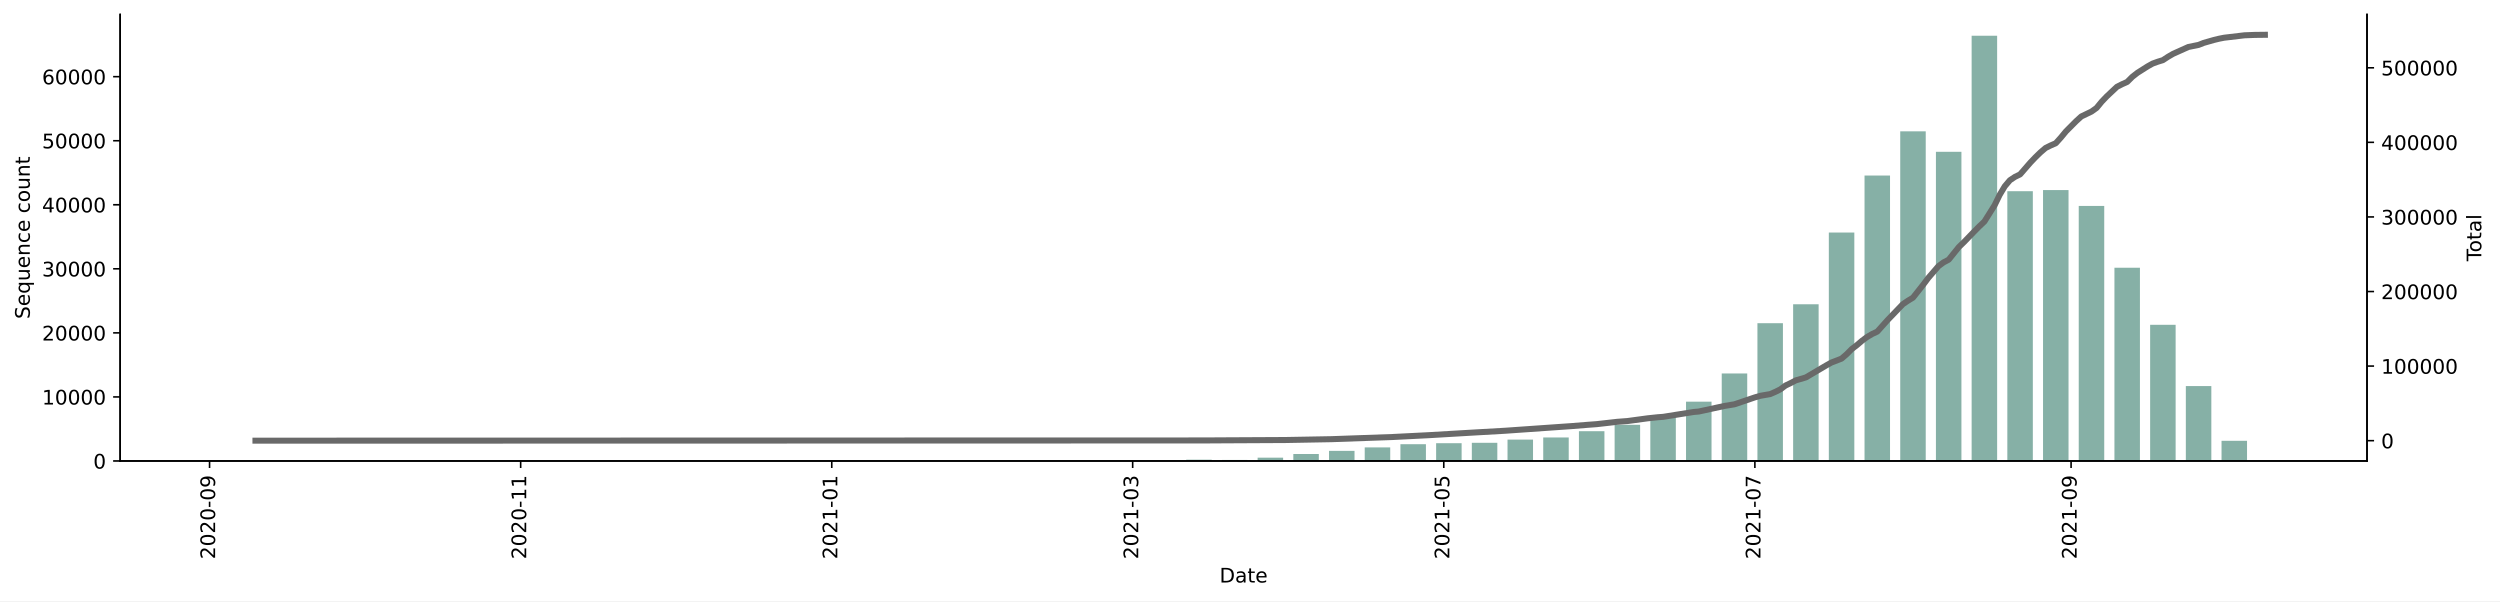
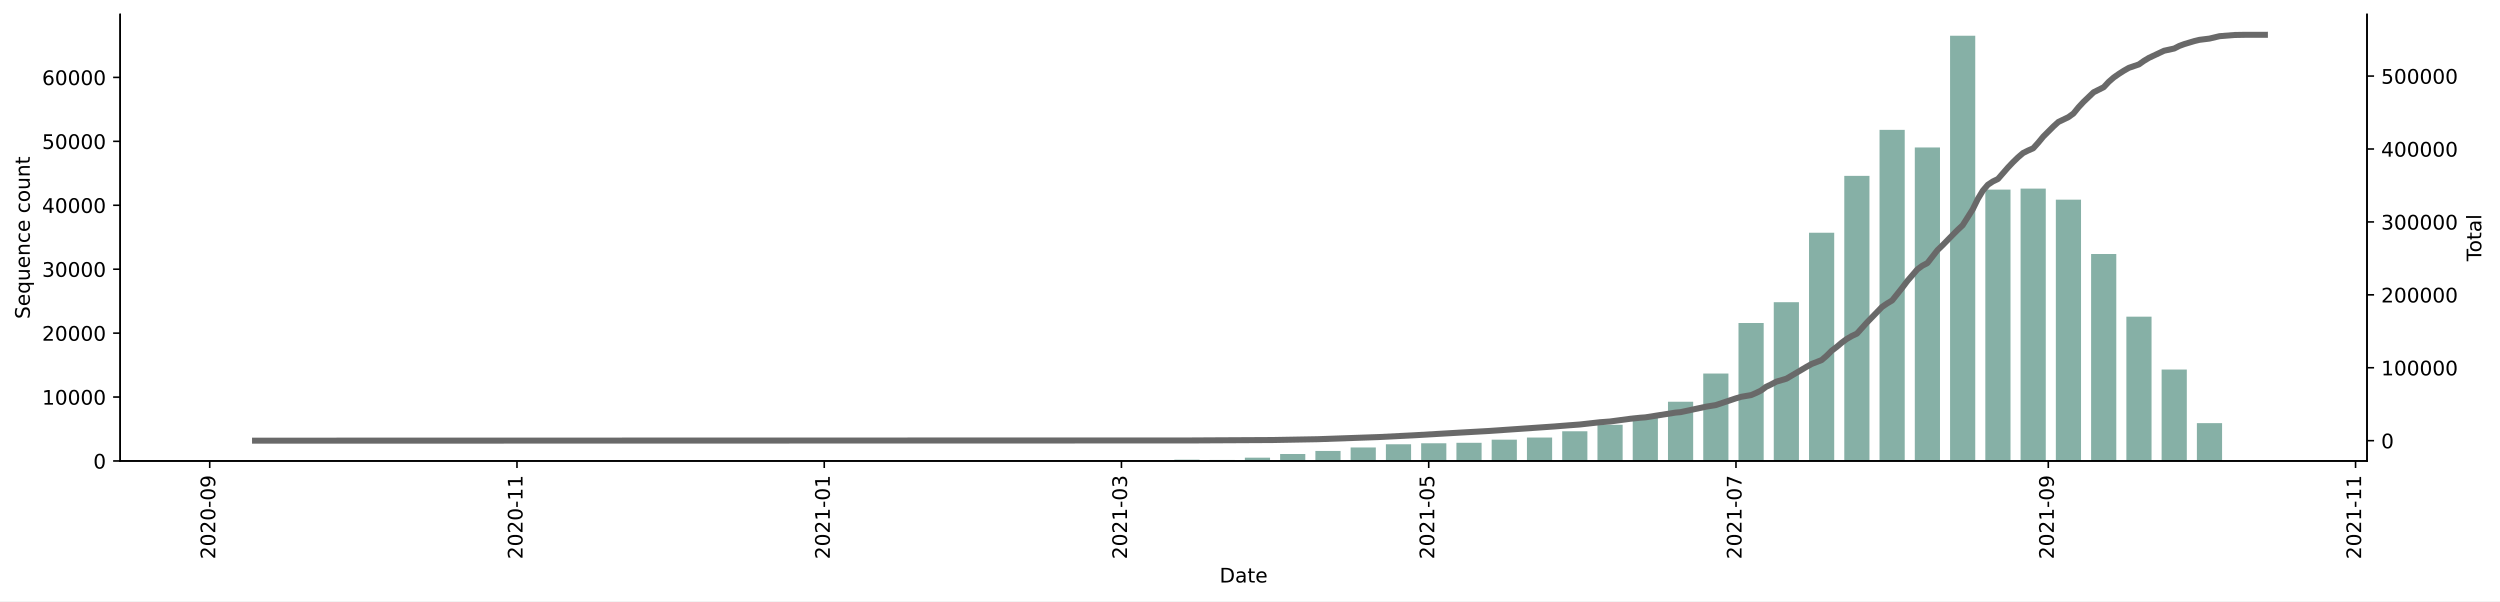
<svg xmlns="http://www.w3.org/2000/svg" xmlns:xlink="http://www.w3.org/1999/xlink" height="298.621pt" version="1.1" viewBox="0 0 1241.744 298.621" width="1241.744pt">
  <defs>
    <style type="text/css">*{stroke-linecap:butt;stroke-linejoin:round;}</style>
  </defs>
  <g id="figure_1">
    <g id="patch_1">
      <path d="M 0 298.621  L 1241.744 298.621  L 1241.744 0  L 0 0  z " style="fill:#ffffff;" />
    </g>
    <g id="axes_1">
      <g id="patch_2">
        <path d="M 59.691 228.96  L 1175.691 228.96  L 1175.691 7.2  L 59.691 7.2  z " style="fill:#ffffff;" />
      </g>
      <g id="patch_3">
-         <path clip-path="url(#pb9a6dfce8f)" d="M 110.418 228.96  L 123.084 228.96  L 123.084 228.957  L 110.418 228.957  z " style="fill:#86b0a6;" />
+         <path clip-path="url(#p6a57db22a8)" d="M 110.418 228.96  L 122.928 228.96  L 122.928 228.957  L 110.418 228.957  z " style="fill:#86b0a6;" />
      </g>
      <g id="patch_4">
-         <path clip-path="url(#pb9a6dfce8f)" d="M 145.883 228.96  L 158.549 228.96  L 158.549 228.957  L 145.883 228.957  z " style="fill:#86b0a6;" />
+         <path clip-path="url(#p6a57db22a8)" d="M 145.445 228.96  L 157.955 228.96  L 157.955 228.957  L 145.445 228.957  z " style="fill:#86b0a6;" />
      </g>
      <g id="patch_5">
-         <path clip-path="url(#pb9a6dfce8f)" d="M 234.545 228.96  L 247.211 228.96  L 247.211 228.957  L 234.545 228.957  z " style="fill:#86b0a6;" />
+         <path clip-path="url(#p6a57db22a8)" d="M 233.014 228.96  L 245.524 228.96  L 245.524 228.957  L 233.014 228.957  z " style="fill:#86b0a6;" />
      </g>
      <g id="patch_6">
-         <path clip-path="url(#pb9a6dfce8f)" d="M 252.277 228.96  L 264.943 228.96  L 264.943 228.957  L 252.277 228.957  z " style="fill:#86b0a6;" />
+         <path clip-path="url(#p6a57db22a8)" d="M 250.528 228.96  L 263.038 228.96  L 263.038 228.957  L 250.528 228.957  z " style="fill:#86b0a6;" />
      </g>
      <g id="patch_7">
-         <path clip-path="url(#pb9a6dfce8f)" d="M 287.742 228.96  L 300.408 228.96  L 300.408 228.957  L 287.742 228.957  z " style="fill:#86b0a6;" />
+         <path clip-path="url(#p6a57db22a8)" d="M 268.041 228.96  L 280.551 228.96  L 280.551 228.957  L 268.041 228.957  z " style="fill:#86b0a6;" />
      </g>
      <g id="patch_8">
-         <path clip-path="url(#pb9a6dfce8f)" d="M 323.206 228.96  L 335.872 228.96  L 335.872 228.957  L 323.206 228.957  z " style="fill:#86b0a6;" />
+         <path clip-path="url(#p6a57db22a8)" d="M 285.555 228.96  L 298.065 228.96  L 298.065 228.957  L 285.555 228.957  z " style="fill:#86b0a6;" />
      </g>
      <g id="patch_9">
-         <path clip-path="url(#pb9a6dfce8f)" d="M 340.939 228.96  L 353.605 228.96  L 353.605 228.954  L 340.939 228.954  z " style="fill:#86b0a6;" />
+         <path clip-path="url(#p6a57db22a8)" d="M 320.583 228.96  L 333.092 228.96  L 333.092 228.957  L 320.583 228.957  z " style="fill:#86b0a6;" />
      </g>
      <g id="patch_10">
-         <path clip-path="url(#pb9a6dfce8f)" d="M 358.671 228.96  L 371.337 228.96  L 371.337 228.957  L 358.671 228.957  z " style="fill:#86b0a6;" />
+         <path clip-path="url(#p6a57db22a8)" d="M 338.096 228.96  L 350.606 228.96  L 350.606 228.954  L 338.096 228.954  z " style="fill:#86b0a6;" />
      </g>
      <g id="patch_11">
-         <path clip-path="url(#pb9a6dfce8f)" d="M 376.404 228.96  L 389.07 228.96  L 389.07 228.957  L 376.404 228.957  z " style="fill:#86b0a6;" />
+         <path clip-path="url(#p6a57db22a8)" d="M 355.61 228.96  L 368.12 228.96  L 368.12 228.957  L 355.61 228.957  z " style="fill:#86b0a6;" />
      </g>
      <g id="patch_12">
-         <path clip-path="url(#pb9a6dfce8f)" d="M 411.868 228.96  L 424.534 228.96  L 424.534 228.852  L 411.868 228.852  z " style="fill:#86b0a6;" />
+         <path clip-path="url(#p6a57db22a8)" d="M 373.124 228.96  L 385.634 228.96  L 385.634 228.957  L 373.124 228.957  z " style="fill:#86b0a6;" />
      </g>
      <g id="patch_13">
-         <path clip-path="url(#pb9a6dfce8f)" d="M 429.601 228.96  L 442.267 228.96  L 442.267 228.957  L 429.601 228.957  z " style="fill:#86b0a6;" />
+         <path clip-path="url(#p6a57db22a8)" d="M 408.151 228.96  L 420.661 228.96  L 420.661 228.852  L 408.151 228.852  z " style="fill:#86b0a6;" />
      </g>
      <g id="patch_14">
-         <path clip-path="url(#pb9a6dfce8f)" d="M 447.333 228.96  L 459.999 228.96  L 459.999 228.957  L 447.333 228.957  z " style="fill:#86b0a6;" />
+         <path clip-path="url(#p6a57db22a8)" d="M 425.665 228.96  L 438.175 228.96  L 438.175 228.957  L 425.665 228.957  z " style="fill:#86b0a6;" />
      </g>
      <g id="patch_15">
-         <path clip-path="url(#pb9a6dfce8f)" d="M 465.065 228.96  L 477.731 228.96  L 477.731 228.938  L 465.065 228.938  z " style="fill:#86b0a6;" />
+         <path clip-path="url(#p6a57db22a8)" d="M 443.179 228.96  L 455.689 228.96  L 455.689 228.954  L 443.179 228.954  z " style="fill:#86b0a6;" />
      </g>
      <g id="patch_16">
-         <path clip-path="url(#pb9a6dfce8f)" d="M 482.798 228.96  L 495.464 228.96  L 495.464 228.887  L 482.798 228.887  z " style="fill:#86b0a6;" />
+         <path clip-path="url(#p6a57db22a8)" d="M 460.693 228.96  L 473.202 228.96  L 473.202 228.938  L 460.693 228.938  z " style="fill:#86b0a6;" />
      </g>
      <g id="patch_17">
-         <path clip-path="url(#pb9a6dfce8f)" d="M 500.53 228.96  L 513.196 228.96  L 513.196 228.81  L 500.53 228.81  z " style="fill:#86b0a6;" />
+         <path clip-path="url(#p6a57db22a8)" d="M 478.206 228.96  L 490.716 228.96  L 490.716 228.887  L 478.206 228.887  z " style="fill:#86b0a6;" />
      </g>
      <g id="patch_18">
-         <path clip-path="url(#pb9a6dfce8f)" d="M 518.263 228.96  L 530.929 228.96  L 530.929 228.957  L 518.263 228.957  z " style="fill:#86b0a6;" />
+         <path clip-path="url(#p6a57db22a8)" d="M 495.72 228.96  L 508.23 228.96  L 508.23 228.811  L 495.72 228.811  z " style="fill:#86b0a6;" />
      </g>
      <g id="patch_19">
-         <path clip-path="url(#pb9a6dfce8f)" d="M 535.995 228.96  L 548.661 228.96  L 548.661 228.941  L 535.995 228.941  z " style="fill:#86b0a6;" />
+         <path clip-path="url(#p6a57db22a8)" d="M 513.234 228.96  L 525.744 228.96  L 525.744 228.957  L 513.234 228.957  z " style="fill:#86b0a6;" />
      </g>
      <g id="patch_20">
-         <path clip-path="url(#pb9a6dfce8f)" d="M 553.727 228.96  L 566.393 228.96  L 566.393 228.83  L 553.727 228.83  z " style="fill:#86b0a6;" />
+         <path clip-path="url(#p6a57db22a8)" d="M 530.747 228.96  L 543.257 228.96  L 543.257 228.941  L 530.747 228.941  z " style="fill:#86b0a6;" />
      </g>
      <g id="patch_21">
-         <path clip-path="url(#pb9a6dfce8f)" d="M 571.46 228.96  L 584.126 228.96  L 584.126 228.642  L 571.46 228.642  z " style="fill:#86b0a6;" />
+         <path clip-path="url(#p6a57db22a8)" d="M 548.261 228.96  L 560.771 228.96  L 560.771 228.83  L 548.261 228.83  z " style="fill:#86b0a6;" />
      </g>
      <g id="patch_22">
-         <path clip-path="url(#pb9a6dfce8f)" d="M 589.192 228.96  L 601.858 228.96  L 601.858 228.327  L 589.192 228.327  z " style="fill:#86b0a6;" />
+         <path clip-path="url(#p6a57db22a8)" d="M 565.775 228.96  L 578.285 228.96  L 578.285 228.639  L 565.775 228.639  z " style="fill:#86b0a6;" />
      </g>
      <g id="patch_23">
-         <path clip-path="url(#pb9a6dfce8f)" d="M 606.925 228.96  L 619.591 228.96  L 619.591 228.435  L 606.925 228.435  z " style="fill:#86b0a6;" />
+         <path clip-path="url(#p6a57db22a8)" d="M 583.289 228.96  L 595.798 228.96  L 595.798 228.328  L 583.289 228.328  z " style="fill:#86b0a6;" />
      </g>
      <g id="patch_24">
-         <path clip-path="url(#pb9a6dfce8f)" d="M 624.657 228.96  L 637.323 228.96  L 637.323 227.331  L 624.657 227.331  z " style="fill:#86b0a6;" />
+         <path clip-path="url(#p6a57db22a8)" d="M 600.802 228.96  L 613.312 228.96  L 613.312 228.436  L 600.802 228.436  z " style="fill:#86b0a6;" />
      </g>
      <g id="patch_25">
-         <path clip-path="url(#pb9a6dfce8f)" d="M 642.389 228.96  L 655.055 228.96  L 655.055 225.502  L 642.389 225.502  z " style="fill:#86b0a6;" />
+         <path clip-path="url(#p6a57db22a8)" d="M 618.316 228.96  L 630.826 228.96  L 630.826 227.334  L 618.316 227.334  z " style="fill:#86b0a6;" />
      </g>
      <g id="patch_26">
-         <path clip-path="url(#pb9a6dfce8f)" d="M 660.122 228.96  L 672.788 228.96  L 672.788 223.953  L 660.122 223.953  z " style="fill:#86b0a6;" />
+         <path clip-path="url(#p6a57db22a8)" d="M 635.83 228.96  L 648.34 228.96  L 648.34 225.493  L 635.83 225.493  z " style="fill:#86b0a6;" />
      </g>
      <g id="patch_27">
-         <path clip-path="url(#pb9a6dfce8f)" d="M 677.854 228.96  L 690.52 228.96  L 690.52 222.231  L 677.854 222.231  z " style="fill:#86b0a6;" />
+         <path clip-path="url(#p6a57db22a8)" d="M 653.344 228.96  L 665.853 228.96  L 665.853 223.962  L 653.344 223.962  z " style="fill:#86b0a6;" />
      </g>
      <g id="patch_28">
-         <path clip-path="url(#pb9a6dfce8f)" d="M 695.586 228.96  L 708.252 228.96  L 708.252 220.634  L 695.586 220.634  z " style="fill:#86b0a6;" />
+         <path clip-path="url(#p6a57db22a8)" d="M 670.857 228.96  L 683.367 228.96  L 683.367 222.241  L 670.857 222.241  z " style="fill:#86b0a6;" />
      </g>
      <g id="patch_29">
-         <path clip-path="url(#pb9a6dfce8f)" d="M 713.319 228.96  L 725.985 228.96  L 725.985 220.144  L 713.319 220.144  z " style="fill:#86b0a6;" />
+         <path clip-path="url(#p6a57db22a8)" d="M 688.371 228.96  L 700.881 228.96  L 700.881 220.65  L 688.371 220.65  z " style="fill:#86b0a6;" />
      </g>
      <g id="patch_30">
-         <path clip-path="url(#pb9a6dfce8f)" d="M 731.051 228.96  L 743.717 228.96  L 743.717 219.938  L 731.051 219.938  z " style="fill:#86b0a6;" />
+         <path clip-path="url(#p6a57db22a8)" d="M 705.885 228.96  L 718.395 228.96  L 718.395 220.155  L 705.885 220.155  z " style="fill:#86b0a6;" />
      </g>
      <g id="patch_31">
-         <path clip-path="url(#pb9a6dfce8f)" d="M 748.784 228.96  L 761.45 228.96  L 761.45 218.347  L 748.784 218.347  z " style="fill:#86b0a6;" />
+         <path clip-path="url(#p6a57db22a8)" d="M 723.399 228.96  L 735.908 228.96  L 735.908 219.952  L 723.399 219.952  z " style="fill:#86b0a6;" />
      </g>
      <g id="patch_32">
-         <path clip-path="url(#pb9a6dfce8f)" d="M 766.516 228.96  L 779.182 228.96  L 779.182 217.3  L 766.516 217.3  z " style="fill:#86b0a6;" />
+         <path clip-path="url(#p6a57db22a8)" d="M 740.912 228.96  L 753.422 228.96  L 753.422 218.367  L 740.912 218.367  z " style="fill:#86b0a6;" />
      </g>
      <g id="patch_33">
-         <path clip-path="url(#pb9a6dfce8f)" d="M 784.248 228.96  L 796.914 228.96  L 796.914 214.179  L 784.248 214.179  z " style="fill:#86b0a6;" />
+         <path clip-path="url(#p6a57db22a8)" d="M 758.426 228.96  L 770.936 228.96  L 770.936 217.316  L 758.426 217.316  z " style="fill:#86b0a6;" />
      </g>
      <g id="patch_34">
-         <path clip-path="url(#pb9a6dfce8f)" d="M 801.981 228.96  L 814.647 228.96  L 814.647 210.992  L 801.981 210.992  z " style="fill:#86b0a6;" />
+         <path clip-path="url(#p6a57db22a8)" d="M 775.94 228.96  L 788.45 228.96  L 788.45 214.201  L 775.94 214.201  z " style="fill:#86b0a6;" />
      </g>
      <g id="patch_35">
-         <path clip-path="url(#pb9a6dfce8f)" d="M 819.713 228.96  L 832.379 228.96  L 832.379 206.573  L 819.713 206.573  z " style="fill:#86b0a6;" />
+         <path clip-path="url(#p6a57db22a8)" d="M 793.453 228.96  L 805.963 228.96  L 805.963 211.004  L 793.453 211.004  z " style="fill:#86b0a6;" />
      </g>
      <g id="patch_36">
-         <path clip-path="url(#pb9a6dfce8f)" d="M 837.445 228.96  L 850.111 228.96  L 850.111 199.498  L 837.445 199.498  z " style="fill:#86b0a6;" />
+         <path clip-path="url(#p6a57db22a8)" d="M 810.967 228.96  L 823.477 228.96  L 823.477 206.597  L 810.967 206.597  z " style="fill:#86b0a6;" />
      </g>
      <g id="patch_37">
-         <path clip-path="url(#pb9a6dfce8f)" d="M 855.178 228.96  L 867.844 228.96  L 867.844 185.5  L 855.178 185.5  z " style="fill:#86b0a6;" />
+         <path clip-path="url(#p6a57db22a8)" d="M 828.481 228.96  L 840.991 228.96  L 840.991 199.541  L 828.481 199.541  z " style="fill:#86b0a6;" />
      </g>
      <g id="patch_38">
-         <path clip-path="url(#pb9a6dfce8f)" d="M 872.91 228.96  L 885.576 228.96  L 885.576 160.523  L 872.91 160.523  z " style="fill:#86b0a6;" />
+         <path clip-path="url(#p6a57db22a8)" d="M 845.995 228.96  L 858.504 228.96  L 858.504 185.532  L 845.995 185.532  z " style="fill:#86b0a6;" />
      </g>
      <g id="patch_39">
-         <path clip-path="url(#pb9a6dfce8f)" d="M 890.643 228.96  L 903.309 228.96  L 903.309 151.141  L 890.643 151.141  z " style="fill:#86b0a6;" />
+         <path clip-path="url(#p6a57db22a8)" d="M 863.508 228.96  L 876.018 228.96  L 876.018 160.441  L 863.508 160.441  z " style="fill:#86b0a6;" />
      </g>
      <g id="patch_40">
-         <path clip-path="url(#pb9a6dfce8f)" d="M 908.375 228.96  L 921.041 228.96  L 921.041 115.504  L 908.375 115.504  z " style="fill:#86b0a6;" />
+         <path clip-path="url(#p6a57db22a8)" d="M 881.022 228.96  L 893.532 228.96  L 893.532 150.118  L 881.022 150.118  z " style="fill:#86b0a6;" />
      </g>
      <g id="patch_41">
-         <path clip-path="url(#pb9a6dfce8f)" d="M 926.107 228.96  L 938.773 228.96  L 938.773 87.177  L 926.107 87.177  z " style="fill:#86b0a6;" />
+         <path clip-path="url(#p6a57db22a8)" d="M 898.536 228.96  L 911.046 228.96  L 911.046 115.612  L 898.536 115.612  z " style="fill:#86b0a6;" />
      </g>
      <g id="patch_42">
-         <path clip-path="url(#pb9a6dfce8f)" d="M 943.84 228.96  L 956.506 228.96  L 956.506 65.216  L 943.84 65.216  z " style="fill:#86b0a6;" />
+         <path clip-path="url(#p6a57db22a8)" d="M 916.05 228.96  L 928.559 228.96  L 928.559 87.343  L 916.05 87.343  z " style="fill:#86b0a6;" />
      </g>
      <g id="patch_43">
-         <path clip-path="url(#pb9a6dfce8f)" d="M 961.572 228.96  L 974.238 228.96  L 974.238 75.39  L 961.572 75.39  z " style="fill:#86b0a6;" />
+         <path clip-path="url(#p6a57db22a8)" d="M 933.563 228.96  L 946.073 228.96  L 946.073 64.5  L 933.563 64.5  z " style="fill:#86b0a6;" />
      </g>
      <g id="patch_44">
-         <path clip-path="url(#pb9a6dfce8f)" d="M 979.305 228.96  L 991.971 228.96  L 991.971 17.76  L 979.305 17.76  z " style="fill:#86b0a6;" />
+         <path clip-path="url(#p6a57db22a8)" d="M 951.077 228.96  L 963.587 228.96  L 963.587 73.242  L 951.077 73.242  z " style="fill:#86b0a6;" />
      </g>
      <g id="patch_45">
-         <path clip-path="url(#pb9a6dfce8f)" d="M 997.037 228.96  L 1009.703 228.96  L 1009.703 94.971  L 997.037 94.971  z " style="fill:#86b0a6;" />
+         <path clip-path="url(#p6a57db22a8)" d="M 968.591 228.96  L 981.101 228.96  L 981.101 17.76  L 968.591 17.76  z " style="fill:#86b0a6;" />
      </g>
      <g id="patch_46">
-         <path clip-path="url(#pb9a6dfce8f)" d="M 1014.769 228.96  L 1027.435 228.96  L 1027.435 94.402  L 1014.769 94.402  z " style="fill:#86b0a6;" />
+         <path clip-path="url(#p6a57db22a8)" d="M 986.104 228.96  L 998.614 228.96  L 998.614 94.179  L 986.104 94.179  z " style="fill:#86b0a6;" />
      </g>
      <g id="patch_47">
-         <path clip-path="url(#pb9a6dfce8f)" d="M 1032.502 228.96  L 1045.168 228.96  L 1045.168 102.298  L 1032.502 102.298  z " style="fill:#86b0a6;" />
+         <path clip-path="url(#p6a57db22a8)" d="M 1003.618 228.96  L 1016.128 228.96  L 1016.128 93.684  L 1003.618 93.684  z " style="fill:#86b0a6;" />
      </g>
      <g id="patch_48">
-         <path clip-path="url(#pb9a6dfce8f)" d="M 1050.234 228.96  L 1062.9 228.96  L 1062.9 132.985  L 1050.234 132.985  z " style="fill:#86b0a6;" />
+         <path clip-path="url(#p6a57db22a8)" d="M 1021.132 228.96  L 1033.642 228.96  L 1033.642 99.18  L 1021.132 99.18  z " style="fill:#86b0a6;" />
      </g>
      <g id="patch_49">
-         <path clip-path="url(#pb9a6dfce8f)" d="M 1067.966 228.96  L 1080.632 228.96  L 1080.632 161.334  L 1067.966 161.334  z " style="fill:#86b0a6;" />
+         <path clip-path="url(#p6a57db22a8)" d="M 1038.646 228.96  L 1051.155 228.96  L 1051.155 126.157  L 1038.646 126.157  z " style="fill:#86b0a6;" />
      </g>
      <g id="patch_50">
-         <path clip-path="url(#pb9a6dfce8f)" d="M 1085.699 228.96  L 1098.365 228.96  L 1098.365 191.764  L 1085.699 191.764  z " style="fill:#86b0a6;" />
+         <path clip-path="url(#p6a57db22a8)" d="M 1056.159 228.96  L 1068.669 228.96  L 1068.669 157.278  L 1056.159 157.278  z " style="fill:#86b0a6;" />
      </g>
      <g id="patch_51">
-         <path clip-path="url(#pb9a6dfce8f)" d="M 1103.431 228.96  L 1116.097 228.96  L 1116.097 218.936  L 1103.431 218.936  z " style="fill:#86b0a6;" />
+         <path clip-path="url(#p6a57db22a8)" d="M 1073.673 228.96  L 1086.183 228.96  L 1086.183 183.535  L 1073.673 183.535  z " style="fill:#86b0a6;" />
+       </g>
+       <g id="patch_52">
+         <path clip-path="url(#p6a57db22a8)" d="M 1091.187 228.96  L 1103.697 228.96  L 1103.697 210.156  L 1091.187 210.156  z " style="fill:#86b0a6;" />
+       </g>
+       <g id="patch_53">
+         <path clip-path="url(#p6a57db22a8)" d="M 1108.701 228.96  L 1121.21 228.96  L 1121.21 228.874  L 1108.701 228.874  z " style="fill:#86b0a6;" />
      </g>
      <g id="matplotlib.axis_1">
        <g id="xtick_1">
          <g id="line2d_1">
            <defs>
-               <path d="M 0 0  L 0 3.5  " id="m2f49ee4f9c" style="stroke:#000000;stroke-width:0.8;" />
+               <path d="M 0 0  L 0 3.5  " id="m68e05448cf" style="stroke:#000000;stroke-width:0.8;" />
            </defs>
            <g>
-               <use style="stroke:#000000;stroke-width:0.8;" x="104.085" xlink:href="#m2f49ee4f9c" y="228.96" />
+               <use style="stroke:#000000;stroke-width:0.8;" x="104.163" xlink:href="#m68e05448cf" y="228.96" />
            </g>
          </g>
          <g id="text_1">
-             <g transform="translate(106.8443 277.7428)rotate(-90)scale(0.1 -0.1)">
+             <g transform="translate(106.9224 277.7428)rotate(-90)scale(0.1 -0.1)">
              <defs>
                <path d="M 1228 531  L 3431 531  L 3431 0  L 469 0  L 469 531  Q 828 903 1448 1529  Q 2069 2156 2228 2338  Q 2531 2678 2651 2914  Q 2772 3150 2772 3378  Q 2772 3750 2511 3984  Q 2250 4219 1831 4219  Q 1534 4219 1204 4116  Q 875 4013 500 3803  L 500 4441  Q 881 4594 1212 4672  Q 1544 4750 1819 4750  Q 2544 4750 2975 4387  Q 3406 4025 3406 3419  Q 3406 3131 3298 2873  Q 3191 2616 2906 2266  Q 2828 2175 2409 1742  Q 1991 1309 1228 531  z " id="DejaVuSans-32" transform="scale(0.015625)" />
                <path d="M 2034 4250  Q 1547 4250 1301 3770  Q 1056 3291 1056 2328  Q 1056 1369 1301 889  Q 1547 409 2034 409  Q 2525 409 2770 889  Q 3016 1369 3016 2328  Q 3016 3291 2770 3770  Q 2525 4250 2034 4250  z M 2034 4750  Q 2819 4750 3233 4129  Q 3647 3509 3647 2328  Q 3647 1150 3233 529  Q 2819 -91 2034 -91  Q 1250 -91 836 529  Q 422 1150 422 2328  Q 422 3509 836 4129  Q 1250 4750 2034 4750  z " id="DejaVuSans-30" transform="scale(0.015625)" />
                <path d="M 313 2009  L 1997 2009  L 1997 1497  L 313 1497  L 313 2009  z " id="DejaVuSans-2d" transform="scale(0.015625)" />
                <path d="M 703 97  L 703 672  Q 941 559 1184 500  Q 1428 441 1663 441  Q 2288 441 2617 861  Q 2947 1281 2994 2138  Q 2813 1869 2534 1725  Q 2256 1581 1919 1581  Q 1219 1581 811 2004  Q 403 2428 403 3163  Q 403 3881 828 4315  Q 1253 4750 1959 4750  Q 2769 4750 3195 4129  Q 3622 3509 3622 2328  Q 3622 1225 3098 567  Q 2575 -91 1691 -91  Q 1453 -91 1209 -44  Q 966 3 703 97  z M 1959 2075  Q 2384 2075 2632 2365  Q 2881 2656 2881 3163  Q 2881 3666 2632 3958  Q 2384 4250 1959 4250  Q 1534 4250 1286 3958  Q 1038 3666 1038 3163  Q 1038 2656 1286 2365  Q 1534 2075 1959 2075  z " id="DejaVuSans-39" transform="scale(0.015625)" />
              </defs>
              <use xlink:href="#DejaVuSans-32" />
              <use x="63.623" xlink:href="#DejaVuSans-30" />
              <use x="127.246" xlink:href="#DejaVuSans-32" />
              <use x="190.869" xlink:href="#DejaVuSans-30" />
              <use x="254.492" xlink:href="#DejaVuSans-2d" />
              <use x="290.576" xlink:href="#DejaVuSans-30" />
              <use x="354.199" xlink:href="#DejaVuSans-39" />
            </g>
          </g>
        </g>
        <g id="xtick_2">
          <g id="line2d_2">
            <g>
-               <use style="stroke:#000000;stroke-width:0.8;" x="258.61" xlink:href="#m2f49ee4f9c" y="228.96" />
+               <use style="stroke:#000000;stroke-width:0.8;" x="256.783" xlink:href="#m68e05448cf" y="228.96" />
            </g>
          </g>
          <g id="text_2">
-             <g transform="translate(261.3693 277.7428)rotate(-90)scale(0.1 -0.1)">
+             <g transform="translate(259.542 277.7428)rotate(-90)scale(0.1 -0.1)">
              <defs>
                <path d="M 794 531  L 1825 531  L 1825 4091  L 703 3866  L 703 4441  L 1819 4666  L 2450 4666  L 2450 531  L 3481 531  L 3481 0  L 794 0  L 794 531  z " id="DejaVuSans-31" transform="scale(0.015625)" />
              </defs>
              <use xlink:href="#DejaVuSans-32" />
              <use x="63.623" xlink:href="#DejaVuSans-30" />
              <use x="127.246" xlink:href="#DejaVuSans-32" />
              <use x="190.869" xlink:href="#DejaVuSans-30" />
              <use x="254.492" xlink:href="#DejaVuSans-2d" />
              <use x="290.576" xlink:href="#DejaVuSans-31" />
              <use x="354.199" xlink:href="#DejaVuSans-31" />
            </g>
          </g>
        </g>
        <g id="xtick_3">
          <g id="line2d_3">
            <g>
-               <use style="stroke:#000000;stroke-width:0.8;" x="413.135" xlink:href="#m2f49ee4f9c" y="228.96" />
+               <use style="stroke:#000000;stroke-width:0.8;" x="409.402" xlink:href="#m68e05448cf" y="228.96" />
            </g>
          </g>
          <g id="text_3">
-             <g transform="translate(415.8943 277.7428)rotate(-90)scale(0.1 -0.1)">
+             <g transform="translate(412.1617 277.7428)rotate(-90)scale(0.1 -0.1)">
              <use xlink:href="#DejaVuSans-32" />
              <use x="63.623" xlink:href="#DejaVuSans-30" />
              <use x="127.246" xlink:href="#DejaVuSans-32" />
              <use x="190.869" xlink:href="#DejaVuSans-31" />
              <use x="254.492" xlink:href="#DejaVuSans-2d" />
              <use x="290.576" xlink:href="#DejaVuSans-30" />
              <use x="354.199" xlink:href="#DejaVuSans-31" />
            </g>
          </g>
        </g>
        <g id="xtick_4">
          <g id="line2d_4">
            <g>
-               <use style="stroke:#000000;stroke-width:0.8;" x="562.594" xlink:href="#m2f49ee4f9c" y="228.96" />
+               <use style="stroke:#000000;stroke-width:0.8;" x="557.018" xlink:href="#m68e05448cf" y="228.96" />
            </g>
          </g>
          <g id="text_4">
-             <g transform="translate(565.353 277.7428)rotate(-90)scale(0.1 -0.1)">
+             <g transform="translate(559.7774 277.7428)rotate(-90)scale(0.1 -0.1)">
              <defs>
                <path d="M 2597 2516  Q 3050 2419 3304 2112  Q 3559 1806 3559 1356  Q 3559 666 3084 287  Q 2609 -91 1734 -91  Q 1441 -91 1130 -33  Q 819 25 488 141  L 488 750  Q 750 597 1062 519  Q 1375 441 1716 441  Q 2309 441 2620 675  Q 2931 909 2931 1356  Q 2931 1769 2642 2001  Q 2353 2234 1838 2234  L 1294 2234  L 1294 2753  L 1863 2753  Q 2328 2753 2575 2939  Q 2822 3125 2822 3475  Q 2822 3834 2567 4026  Q 2313 4219 1838 4219  Q 1578 4219 1281 4162  Q 984 4106 628 3988  L 628 4550  Q 988 4650 1302 4700  Q 1616 4750 1894 4750  Q 2613 4750 3031 4423  Q 3450 4097 3450 3541  Q 3450 3153 3228 2886  Q 3006 2619 2597 2516  z " id="DejaVuSans-33" transform="scale(0.015625)" />
              </defs>
              <use xlink:href="#DejaVuSans-32" />
              <use x="63.623" xlink:href="#DejaVuSans-30" />
              <use x="127.246" xlink:href="#DejaVuSans-32" />
              <use x="190.869" xlink:href="#DejaVuSans-31" />
              <use x="254.492" xlink:href="#DejaVuSans-2d" />
              <use x="290.576" xlink:href="#DejaVuSans-30" />
              <use x="354.199" xlink:href="#DejaVuSans-33" />
            </g>
          </g>
        </g>
        <g id="xtick_5">
          <g id="line2d_5">
            <g>
-               <use style="stroke:#000000;stroke-width:0.8;" x="717.119" xlink:href="#m2f49ee4f9c" y="228.96" />
+               <use style="stroke:#000000;stroke-width:0.8;" x="709.638" xlink:href="#m68e05448cf" y="228.96" />
            </g>
          </g>
          <g id="text_5">
-             <g transform="translate(719.878 277.7428)rotate(-90)scale(0.1 -0.1)">
+             <g transform="translate(712.3971 277.7428)rotate(-90)scale(0.1 -0.1)">
              <defs>
                <path d="M 691 4666  L 3169 4666  L 3169 4134  L 1269 4134  L 1269 2991  Q 1406 3038 1543 3061  Q 1681 3084 1819 3084  Q 2600 3084 3056 2656  Q 3513 2228 3513 1497  Q 3513 744 3044 326  Q 2575 -91 1722 -91  Q 1428 -91 1123 -41  Q 819 9 494 109  L 494 744  Q 775 591 1075 516  Q 1375 441 1709 441  Q 2250 441 2565 725  Q 2881 1009 2881 1497  Q 2881 1984 2565 2268  Q 2250 2553 1709 2553  Q 1456 2553 1204 2497  Q 953 2441 691 2322  L 691 4666  z " id="DejaVuSans-35" transform="scale(0.015625)" />
              </defs>
              <use xlink:href="#DejaVuSans-32" />
              <use x="63.623" xlink:href="#DejaVuSans-30" />
              <use x="127.246" xlink:href="#DejaVuSans-32" />
              <use x="190.869" xlink:href="#DejaVuSans-31" />
              <use x="254.492" xlink:href="#DejaVuSans-2d" />
              <use x="290.576" xlink:href="#DejaVuSans-30" />
              <use x="354.199" xlink:href="#DejaVuSans-35" />
            </g>
          </g>
        </g>
        <g id="xtick_6">
          <g id="line2d_6">
            <g>
-               <use style="stroke:#000000;stroke-width:0.8;" x="871.644" xlink:href="#m2f49ee4f9c" y="228.96" />
+               <use style="stroke:#000000;stroke-width:0.8;" x="862.257" xlink:href="#m68e05448cf" y="228.96" />
            </g>
          </g>
          <g id="text_6">
-             <g transform="translate(874.403 277.7428)rotate(-90)scale(0.1 -0.1)">
+             <g transform="translate(865.0168 277.7428)rotate(-90)scale(0.1 -0.1)">
              <defs>
                <path d="M 525 4666  L 3525 4666  L 3525 4397  L 1831 0  L 1172 0  L 2766 4134  L 525 4134  L 525 4666  z " id="DejaVuSans-37" transform="scale(0.015625)" />
              </defs>
              <use xlink:href="#DejaVuSans-32" />
              <use x="63.623" xlink:href="#DejaVuSans-30" />
              <use x="127.246" xlink:href="#DejaVuSans-32" />
              <use x="190.869" xlink:href="#DejaVuSans-31" />
              <use x="254.492" xlink:href="#DejaVuSans-2d" />
              <use x="290.576" xlink:href="#DejaVuSans-30" />
              <use x="354.199" xlink:href="#DejaVuSans-37" />
            </g>
          </g>
        </g>
        <g id="xtick_7">
          <g id="line2d_7">
            <g>
-               <use style="stroke:#000000;stroke-width:0.8;" x="1028.702" xlink:href="#m2f49ee4f9c" y="228.96" />
+               <use style="stroke:#000000;stroke-width:0.8;" x="1017.379" xlink:href="#m68e05448cf" y="228.96" />
            </g>
          </g>
          <g id="text_7">
-             <g transform="translate(1031.461 277.7428)rotate(-90)scale(0.1 -0.1)">
+             <g transform="translate(1020.138 277.7428)rotate(-90)scale(0.1 -0.1)">
              <use xlink:href="#DejaVuSans-32" />
              <use x="63.623" xlink:href="#DejaVuSans-30" />
              <use x="127.246" xlink:href="#DejaVuSans-32" />
              <use x="190.869" xlink:href="#DejaVuSans-31" />
              <use x="254.492" xlink:href="#DejaVuSans-2d" />
              <use x="290.576" xlink:href="#DejaVuSans-30" />
              <use x="354.199" xlink:href="#DejaVuSans-39" />
            </g>
          </g>
        </g>
-         <g id="text_8">
+         <g id="xtick_8">
+           <g id="line2d_8">
+             <g>
+               <use style="stroke:#000000;stroke-width:0.8;" x="1169.999" xlink:href="#m68e05448cf" y="228.96" />
+             </g>
+           </g>
+           <g id="text_8">
+             <g transform="translate(1172.758 277.7428)rotate(-90)scale(0.1 -0.1)">
+               <use xlink:href="#DejaVuSans-32" />
+               <use x="63.623" xlink:href="#DejaVuSans-30" />
+               <use x="127.246" xlink:href="#DejaVuSans-32" />
+               <use x="190.869" xlink:href="#DejaVuSans-31" />
+               <use x="254.492" xlink:href="#DejaVuSans-2d" />
+               <use x="290.576" xlink:href="#DejaVuSans-31" />
+               <use x="354.199" xlink:href="#DejaVuSans-31" />
+             </g>
+           </g>
+         </g>
+         <g id="text_9">
          <g transform="translate(605.7398 289.3413)scale(0.1 -0.1)">
            <defs>
              <path d="M 1259 4147  L 1259 519  L 2022 519  Q 2988 519 3436 956  Q 3884 1394 3884 2338  Q 3884 3275 3436 3711  Q 2988 4147 2022 4147  L 1259 4147  z M 628 4666  L 1925 4666  Q 3281 4666 3915 4102  Q 4550 3538 4550 2338  Q 4550 1131 3912 565  Q 3275 0 1925 0  L 628 0  L 628 4666  z " id="DejaVuSans-44" transform="scale(0.015625)" />
              <path d="M 2194 1759  Q 1497 1759 1228 1600  Q 959 1441 959 1056  Q 959 750 1161 570  Q 1363 391 1709 391  Q 2188 391 2477 730  Q 2766 1069 2766 1631  L 2766 1759  L 2194 1759  z M 3341 1997  L 3341 0  L 2766 0  L 2766 531  Q 2569 213 2275 61  Q 1981 -91 1556 -91  Q 1019 -91 701 211  Q 384 513 384 1019  Q 384 1609 779 1909  Q 1175 2209 1959 2209  L 2766 2209  L 2766 2266  Q 2766 2663 2505 2880  Q 2244 3097 1772 3097  Q 1472 3097 1187 3025  Q 903 2953 641 2809  L 641 3341  Q 956 3463 1253 3523  Q 1550 3584 1831 3584  Q 2591 3584 2966 3190  Q 3341 2797 3341 1997  z " id="DejaVuSans-61" transform="scale(0.015625)" />
              <path d="M 1172 4494  L 1172 3500  L 2356 3500  L 2356 3053  L 1172 3053  L 1172 1153  Q 1172 725 1289 603  Q 1406 481 1766 481  L 2356 481  L 2356 0  L 1766 0  Q 1100 0 847 248  Q 594 497 594 1153  L 594 3053  L 172 3053  L 172 3500  L 594 3500  L 594 4494  L 1172 4494  z " id="DejaVuSans-74" transform="scale(0.015625)" />
              <path d="M 3597 1894  L 3597 1613  L 953 1613  Q 991 1019 1311 708  Q 1631 397 2203 397  Q 2534 397 2845 478  Q 3156 559 3463 722  L 3463 178  Q 3153 47 2828 -22  Q 2503 -91 2169 -91  Q 1331 -91 842 396  Q 353 884 353 1716  Q 353 2575 817 3079  Q 1281 3584 2069 3584  Q 2775 3584 3186 3129  Q 3597 2675 3597 1894  z M 3022 2063  Q 3016 2534 2758 2815  Q 2500 3097 2075 3097  Q 1594 3097 1305 2825  Q 1016 2553 972 2059  L 3022 2063  z " id="DejaVuSans-65" transform="scale(0.015625)" />
            </defs>
            <use xlink:href="#DejaVuSans-44" />
            <use x="77.002" xlink:href="#DejaVuSans-61" />
            <use x="138.281" xlink:href="#DejaVuSans-74" />
            <use x="177.49" xlink:href="#DejaVuSans-65" />
          </g>
        </g>
      </g>
      <g id="matplotlib.axis_2">
        <g id="ytick_1">
-           <g id="line2d_8">
+           <g id="line2d_9">
            <defs>
-               <path d="M 0 0  L -3.5 0  " id="m9fb239aef3" style="stroke:#000000;stroke-width:0.8;" />
+               <path d="M 0 0  L -3.5 0  " id="m868a607c8a" style="stroke:#000000;stroke-width:0.8;" />
            </defs>
            <g>
-               <use style="stroke:#000000;stroke-width:0.8;" x="59.691" xlink:href="#m9fb239aef3" y="228.96" />
-             </g>
-           </g>
-           <g id="text_9">
+               <use style="stroke:#000000;stroke-width:0.8;" x="59.691" xlink:href="#m868a607c8a" y="228.96" />
+             </g>
+           </g>
+           <g id="text_10">
            <g transform="translate(46.32812 232.7592)scale(0.1 -0.1)">
              <use xlink:href="#DejaVuSans-30" />
            </g>
          </g>
        </g>
        <g id="ytick_2">
-           <g id="line2d_9">
-             <g>
-               <use style="stroke:#000000;stroke-width:0.8;" x="59.691" xlink:href="#m9fb239aef3" y="197.147" />
-             </g>
-           </g>
-           <g id="text_10">
-             <g transform="translate(20.87813 200.9458)scale(0.1 -0.1)">
+           <g id="line2d_10">
+             <g>
+               <use style="stroke:#000000;stroke-width:0.8;" x="59.691" xlink:href="#m868a607c8a" y="197.207" />
+             </g>
+           </g>
+           <g id="text_11">
+             <g transform="translate(20.87813 201.0065)scale(0.1 -0.1)">
              <use xlink:href="#DejaVuSans-31" />
              <use x="63.623" xlink:href="#DejaVuSans-30" />
              <use x="127.246" xlink:href="#DejaVuSans-30" />
              <use x="190.869" xlink:href="#DejaVuSans-30" />
              <use x="254.492" xlink:href="#DejaVuSans-30" />
            </g>
          </g>
        </g>
        <g id="ytick_3">
-           <g id="line2d_10">
-             <g>
-               <use style="stroke:#000000;stroke-width:0.8;" x="59.691" xlink:href="#m9fb239aef3" y="165.333" />
-             </g>
-           </g>
-           <g id="text_11">
-             <g transform="translate(20.87813 169.1323)scale(0.1 -0.1)">
+           <g id="line2d_11">
+             <g>
+               <use style="stroke:#000000;stroke-width:0.8;" x="59.691" xlink:href="#m868a607c8a" y="165.455" />
+             </g>
+           </g>
+           <g id="text_12">
+             <g transform="translate(20.87813 169.2538)scale(0.1 -0.1)">
              <use xlink:href="#DejaVuSans-32" />
              <use x="63.623" xlink:href="#DejaVuSans-30" />
              <use x="127.246" xlink:href="#DejaVuSans-30" />
              <use x="190.869" xlink:href="#DejaVuSans-30" />
              <use x="254.492" xlink:href="#DejaVuSans-30" />
            </g>
          </g>
        </g>
        <g id="ytick_4">
-           <g id="line2d_11">
-             <g>
-               <use style="stroke:#000000;stroke-width:0.8;" x="59.691" xlink:href="#m9fb239aef3" y="133.52" />
-             </g>
-           </g>
-           <g id="text_12">
-             <g transform="translate(20.87813 137.3188)scale(0.1 -0.1)">
+           <g id="line2d_12">
+             <g>
+               <use style="stroke:#000000;stroke-width:0.8;" x="59.691" xlink:href="#m868a607c8a" y="133.702" />
+             </g>
+           </g>
+           <g id="text_13">
+             <g transform="translate(20.87813 137.5011)scale(0.1 -0.1)">
              <use xlink:href="#DejaVuSans-33" />
              <use x="63.623" xlink:href="#DejaVuSans-30" />
              <use x="127.246" xlink:href="#DejaVuSans-30" />
              <use x="190.869" xlink:href="#DejaVuSans-30" />
              <use x="254.492" xlink:href="#DejaVuSans-30" />
            </g>
          </g>
        </g>
        <g id="ytick_5">
-           <g id="line2d_12">
-             <g>
-               <use style="stroke:#000000;stroke-width:0.8;" x="59.691" xlink:href="#m9fb239aef3" y="101.706" />
-             </g>
-           </g>
-           <g id="text_13">
-             <g transform="translate(20.87813 105.5054)scale(0.1 -0.1)">
+           <g id="line2d_13">
+             <g>
+               <use style="stroke:#000000;stroke-width:0.8;" x="59.691" xlink:href="#m868a607c8a" y="101.949" />
+             </g>
+           </g>
+           <g id="text_14">
+             <g transform="translate(20.87813 105.7484)scale(0.1 -0.1)">
              <defs>
                <path d="M 2419 4116  L 825 1625  L 2419 1625  L 2419 4116  z M 2253 4666  L 3047 4666  L 3047 1625  L 3713 1625  L 3713 1100  L 3047 1100  L 3047 0  L 2419 0  L 2419 1100  L 313 1100  L 313 1709  L 2253 4666  z " id="DejaVuSans-34" transform="scale(0.015625)" />
              </defs>
              <use xlink:href="#DejaVuSans-34" />
              <use x="63.623" xlink:href="#DejaVuSans-30" />
              <use x="127.246" xlink:href="#DejaVuSans-30" />
              <use x="190.869" xlink:href="#DejaVuSans-30" />
              <use x="254.492" xlink:href="#DejaVuSans-30" />
            </g>
          </g>
        </g>
        <g id="ytick_6">
-           <g id="line2d_13">
-             <g>
-               <use style="stroke:#000000;stroke-width:0.8;" x="59.691" xlink:href="#m9fb239aef3" y="69.893" />
-             </g>
-           </g>
-           <g id="text_14">
-             <g transform="translate(20.87813 73.69193)scale(0.1 -0.1)">
+           <g id="line2d_14">
+             <g>
+               <use style="stroke:#000000;stroke-width:0.8;" x="59.691" xlink:href="#m868a607c8a" y="70.196" />
+             </g>
+           </g>
+           <g id="text_15">
+             <g transform="translate(20.87813 73.99565)scale(0.1 -0.1)">
              <use xlink:href="#DejaVuSans-35" />
              <use x="63.623" xlink:href="#DejaVuSans-30" />
              <use x="127.246" xlink:href="#DejaVuSans-30" />
              <use x="190.869" xlink:href="#DejaVuSans-30" />
              <use x="254.492" xlink:href="#DejaVuSans-30" />
            </g>
          </g>
        </g>
        <g id="ytick_7">
-           <g id="line2d_14">
-             <g>
-               <use style="stroke:#000000;stroke-width:0.8;" x="59.691" xlink:href="#m9fb239aef3" y="38.079" />
-             </g>
-           </g>
-           <g id="text_15">
-             <g transform="translate(20.87813 41.87847)scale(0.1 -0.1)">
+           <g id="line2d_15">
+             <g>
+               <use style="stroke:#000000;stroke-width:0.8;" x="59.691" xlink:href="#m868a607c8a" y="38.444" />
+             </g>
+           </g>
+           <g id="text_16">
+             <g transform="translate(20.87813 42.24294)scale(0.1 -0.1)">
              <defs>
                <path d="M 2113 2584  Q 1688 2584 1439 2293  Q 1191 2003 1191 1497  Q 1191 994 1439 701  Q 1688 409 2113 409  Q 2538 409 2786 701  Q 3034 994 3034 1497  Q 3034 2003 2786 2293  Q 2538 2584 2113 2584  z M 3366 4563  L 3366 3988  Q 3128 4100 2886 4159  Q 2644 4219 2406 4219  Q 1781 4219 1451 3797  Q 1122 3375 1075 2522  Q 1259 2794 1537 2939  Q 1816 3084 2150 3084  Q 2853 3084 3261 2657  Q 3669 2231 3669 1497  Q 3669 778 3244 343  Q 2819 -91 2113 -91  Q 1303 -91 875 529  Q 447 1150 447 2328  Q 447 3434 972 4092  Q 1497 4750 2381 4750  Q 2619 4750 2861 4703  Q 3103 4656 3366 4563  z " id="DejaVuSans-36" transform="scale(0.015625)" />
              </defs>
              <use xlink:href="#DejaVuSans-36" />
              <use x="63.623" xlink:href="#DejaVuSans-30" />
              <use x="127.246" xlink:href="#DejaVuSans-30" />
              <use x="190.869" xlink:href="#DejaVuSans-30" />
              <use x="254.492" xlink:href="#DejaVuSans-30" />
            </g>
          </g>
        </g>
-         <g id="text_16">
+         <g id="text_17">
          <g transform="translate(14.79844 158.4402)rotate(-90)scale(0.1 -0.1)">
            <defs>
              <path d="M 3425 4513  L 3425 3897  Q 3066 4069 2747 4153  Q 2428 4238 2131 4238  Q 1616 4238 1336 4038  Q 1056 3838 1056 3469  Q 1056 3159 1242 3001  Q 1428 2844 1947 2747  L 2328 2669  Q 3034 2534 3370 2195  Q 3706 1856 3706 1288  Q 3706 609 3251 259  Q 2797 -91 1919 -91  Q 1588 -91 1214 -16  Q 841 59 441 206  L 441 856  Q 825 641 1194 531  Q 1563 422 1919 422  Q 2459 422 2753 634  Q 3047 847 3047 1241  Q 3047 1584 2836 1778  Q 2625 1972 2144 2069  L 1759 2144  Q 1053 2284 737 2584  Q 422 2884 422 3419  Q 422 4038 858 4394  Q 1294 4750 2059 4750  Q 2388 4750 2728 4690  Q 3069 4631 3425 4513  z " id="DejaVuSans-53" transform="scale(0.015625)" />
              <path d="M 947 1747  Q 947 1113 1208 752  Q 1469 391 1925 391  Q 2381 391 2643 752  Q 2906 1113 2906 1747  Q 2906 2381 2643 2742  Q 2381 3103 1925 3103  Q 1469 3103 1208 2742  Q 947 2381 947 1747  z M 2906 525  Q 2725 213 2448 61  Q 2172 -91 1784 -91  Q 1150 -91 751 415  Q 353 922 353 1747  Q 353 2572 751 3078  Q 1150 3584 1784 3584  Q 2172 3584 2448 3432  Q 2725 3281 2906 2969  L 2906 3500  L 3481 3500  L 3481 -1331  L 2906 -1331  L 2906 525  z " id="DejaVuSans-71" transform="scale(0.015625)" />
              <path d="M 544 1381  L 544 3500  L 1119 3500  L 1119 1403  Q 1119 906 1312 657  Q 1506 409 1894 409  Q 2359 409 2629 706  Q 2900 1003 2900 1516  L 2900 3500  L 3475 3500  L 3475 0  L 2900 0  L 2900 538  Q 2691 219 2414 64  Q 2138 -91 1772 -91  Q 1169 -91 856 284  Q 544 659 544 1381  z M 1991 3584  L 1991 3584  z " id="DejaVuSans-75" transform="scale(0.015625)" />
              <path d="M 3513 2113  L 3513 0  L 2938 0  L 2938 2094  Q 2938 2591 2744 2837  Q 2550 3084 2163 3084  Q 1697 3084 1428 2787  Q 1159 2491 1159 1978  L 1159 0  L 581 0  L 581 3500  L 1159 3500  L 1159 2956  Q 1366 3272 1645 3428  Q 1925 3584 2291 3584  Q 2894 3584 3203 3211  Q 3513 2838 3513 2113  z " id="DejaVuSans-6e" transform="scale(0.015625)" />
              <path d="M 3122 3366  L 3122 2828  Q 2878 2963 2633 3030  Q 2388 3097 2138 3097  Q 1578 3097 1268 2742  Q 959 2388 959 1747  Q 959 1106 1268 751  Q 1578 397 2138 397  Q 2388 397 2633 464  Q 2878 531 3122 666  L 3122 134  Q 2881 22 2623 -34  Q 2366 -91 2075 -91  Q 1284 -91 818 406  Q 353 903 353 1747  Q 353 2603 823 3093  Q 1294 3584 2113 3584  Q 2378 3584 2631 3529  Q 2884 3475 3122 3366  z " id="DejaVuSans-63" transform="scale(0.015625)" />
              <path id="DejaVuSans-20" transform="scale(0.015625)" />
              <path d="M 1959 3097  Q 1497 3097 1228 2736  Q 959 2375 959 1747  Q 959 1119 1226 758  Q 1494 397 1959 397  Q 2419 397 2687 759  Q 2956 1122 2956 1747  Q 2956 2369 2687 2733  Q 2419 3097 1959 3097  z M 1959 3584  Q 2709 3584 3137 3096  Q 3566 2609 3566 1747  Q 3566 888 3137 398  Q 2709 -91 1959 -91  Q 1206 -91 779 398  Q 353 888 353 1747  Q 353 2609 779 3096  Q 1206 3584 1959 3584  z " id="DejaVuSans-6f" transform="scale(0.015625)" />
            </defs>
            <use xlink:href="#DejaVuSans-53" />
            <use x="63.477" xlink:href="#DejaVuSans-65" />
            <use x="125" xlink:href="#DejaVuSans-71" />
            <use x="188.477" xlink:href="#DejaVuSans-75" />
            <use x="251.855" xlink:href="#DejaVuSans-65" />
            <use x="313.379" xlink:href="#DejaVuSans-6e" />
            <use x="376.758" xlink:href="#DejaVuSans-63" />
            <use x="431.738" xlink:href="#DejaVuSans-65" />
            <use x="493.262" xlink:href="#DejaVuSans-20" />
            <use x="525.049" xlink:href="#DejaVuSans-63" />
            <use x="580.029" xlink:href="#DejaVuSans-6f" />
            <use x="641.211" xlink:href="#DejaVuSans-75" />
            <use x="704.59" xlink:href="#DejaVuSans-6e" />
            <use x="767.969" xlink:href="#DejaVuSans-74" />
          </g>
        </g>
      </g>
-       <g id="patch_52">
+       <g id="patch_54">
        <path d="M 59.691 228.96  L 59.691 7.2  " style="fill:none;stroke:#000000;stroke-linecap:square;stroke-linejoin:miter;stroke-width:0.8;" />
      </g>
-       <g id="patch_53">
+       <g id="patch_55">
        <path d="M 1175.691 228.96  L 1175.691 7.2  " style="fill:none;stroke:#000000;stroke-linecap:square;stroke-linejoin:miter;stroke-width:0.8;" />
      </g>
-       <g id="patch_54">
+       <g id="patch_56">
        <path d="M 59.691 228.96  L 1175.691 228.96  " style="fill:none;stroke:#000000;stroke-linecap:square;stroke-linejoin:miter;stroke-width:0.8;" />
      </g>
    </g>
    <g id="axes_2">
      <g id="matplotlib.axis_3">
        <g id="ytick_8">
-           <g id="line2d_15">
+           <g id="line2d_16">
            <defs>
-               <path d="M 0 0  L 3.5 0  " id="mec625a4582" style="stroke:#000000;stroke-width:0.8;" />
+               <path d="M 0 0  L 3.5 0  " id="m2d7ebf1165" style="stroke:#000000;stroke-width:0.8;" />
            </defs>
            <g>
-               <use style="stroke:#000000;stroke-width:0.8;" x="1175.691" xlink:href="#mec625a4582" y="218.88" />
-             </g>
-           </g>
-           <g id="text_17">
+               <use style="stroke:#000000;stroke-width:0.8;" x="1175.691" xlink:href="#m2d7ebf1165" y="218.88" />
+             </g>
+           </g>
+           <g id="text_18">
            <g transform="translate(1182.691 222.6796)scale(0.1 -0.1)">
              <use xlink:href="#DejaVuSans-30" />
            </g>
          </g>
        </g>
        <g id="ytick_9">
-           <g id="line2d_16">
-             <g>
-               <use style="stroke:#000000;stroke-width:0.8;" x="1175.691" xlink:href="#mec625a4582" y="181.837" />
-             </g>
-           </g>
-           <g id="text_18">
-             <g transform="translate(1182.691 185.6362)scale(0.1 -0.1)">
+           <g id="line2d_17">
+             <g>
+               <use style="stroke:#000000;stroke-width:0.8;" x="1175.691" xlink:href="#m2d7ebf1165" y="182.663" />
+             </g>
+           </g>
+           <g id="text_19">
+             <g transform="translate(1182.691 186.4618)scale(0.1 -0.1)">
              <use xlink:href="#DejaVuSans-31" />
              <use x="63.623" xlink:href="#DejaVuSans-30" />
              <use x="127.246" xlink:href="#DejaVuSans-30" />
              <use x="190.869" xlink:href="#DejaVuSans-30" />
              <use x="254.492" xlink:href="#DejaVuSans-30" />
              <use x="318.115" xlink:href="#DejaVuSans-30" />
            </g>
          </g>
        </g>
        <g id="ytick_10">
-           <g id="line2d_17">
-             <g>
-               <use style="stroke:#000000;stroke-width:0.8;" x="1175.691" xlink:href="#mec625a4582" y="144.794" />
-             </g>
-           </g>
-           <g id="text_19">
-             <g transform="translate(1182.691 148.5929)scale(0.1 -0.1)">
+           <g id="line2d_18">
+             <g>
+               <use style="stroke:#000000;stroke-width:0.8;" x="1175.691" xlink:href="#m2d7ebf1165" y="146.445" />
+             </g>
+           </g>
+           <g id="text_20">
+             <g transform="translate(1182.691 150.2439)scale(0.1 -0.1)">
              <use xlink:href="#DejaVuSans-32" />
              <use x="63.623" xlink:href="#DejaVuSans-30" />
              <use x="127.246" xlink:href="#DejaVuSans-30" />
              <use x="190.869" xlink:href="#DejaVuSans-30" />
              <use x="254.492" xlink:href="#DejaVuSans-30" />
              <use x="318.115" xlink:href="#DejaVuSans-30" />
            </g>
          </g>
        </g>
        <g id="ytick_11">
-           <g id="line2d_18">
-             <g>
-               <use style="stroke:#000000;stroke-width:0.8;" x="1175.691" xlink:href="#mec625a4582" y="107.75" />
-             </g>
-           </g>
-           <g id="text_20">
-             <g transform="translate(1182.691 111.5495)scale(0.1 -0.1)">
+           <g id="line2d_19">
+             <g>
+               <use style="stroke:#000000;stroke-width:0.8;" x="1175.691" xlink:href="#m2d7ebf1165" y="110.227" />
+             </g>
+           </g>
+           <g id="text_21">
+             <g transform="translate(1182.691 114.0261)scale(0.1 -0.1)">
              <use xlink:href="#DejaVuSans-33" />
              <use x="63.623" xlink:href="#DejaVuSans-30" />
              <use x="127.246" xlink:href="#DejaVuSans-30" />
              <use x="190.869" xlink:href="#DejaVuSans-30" />
              <use x="254.492" xlink:href="#DejaVuSans-30" />
              <use x="318.115" xlink:href="#DejaVuSans-30" />
            </g>
          </g>
        </g>
        <g id="ytick_12">
-           <g id="line2d_19">
-             <g>
-               <use style="stroke:#000000;stroke-width:0.8;" x="1175.691" xlink:href="#mec625a4582" y="70.707" />
-             </g>
-           </g>
-           <g id="text_21">
-             <g transform="translate(1182.691 74.50612)scale(0.1 -0.1)">
+           <g id="line2d_20">
+             <g>
+               <use style="stroke:#000000;stroke-width:0.8;" x="1175.691" xlink:href="#m2d7ebf1165" y="74.009" />
+             </g>
+           </g>
+           <g id="text_22">
+             <g transform="translate(1182.691 77.80828)scale(0.1 -0.1)">
              <use xlink:href="#DejaVuSans-34" />
              <use x="63.623" xlink:href="#DejaVuSans-30" />
              <use x="127.246" xlink:href="#DejaVuSans-30" />
              <use x="190.869" xlink:href="#DejaVuSans-30" />
              <use x="254.492" xlink:href="#DejaVuSans-30" />
              <use x="318.115" xlink:href="#DejaVuSans-30" />
            </g>
          </g>
        </g>
        <g id="ytick_13">
-           <g id="line2d_20">
-             <g>
-               <use style="stroke:#000000;stroke-width:0.8;" x="1175.691" xlink:href="#mec625a4582" y="33.664" />
-             </g>
-           </g>
-           <g id="text_22">
-             <g transform="translate(1182.691 37.46276)scale(0.1 -0.1)">
+           <g id="line2d_21">
+             <g>
+               <use style="stroke:#000000;stroke-width:0.8;" x="1175.691" xlink:href="#m2d7ebf1165" y="37.791" />
+             </g>
+           </g>
+           <g id="text_23">
+             <g transform="translate(1182.691 41.59046)scale(0.1 -0.1)">
              <use xlink:href="#DejaVuSans-35" />
              <use x="63.623" xlink:href="#DejaVuSans-30" />
              <use x="127.246" xlink:href="#DejaVuSans-30" />
              <use x="190.869" xlink:href="#DejaVuSans-30" />
              <use x="254.492" xlink:href="#DejaVuSans-30" />
              <use x="318.115" xlink:href="#DejaVuSans-30" />
            </g>
          </g>
        </g>
-         <g id="text_23">
+         <g id="text_24">
          <g transform="translate(1232.464 129.7566)rotate(-90)scale(0.1 -0.1)">
            <defs>
              <path d="M -19 4666  L 3928 4666  L 3928 4134  L 2272 4134  L 2272 0  L 1638 0  L 1638 4134  L -19 4134  L -19 4666  z " id="DejaVuSans-54" transform="scale(0.015625)" />
              <path d="M 603 4863  L 1178 4863  L 1178 0  L 603 0  L 603 4863  z " id="DejaVuSans-6c" transform="scale(0.015625)" />
            </defs>
            <use xlink:href="#DejaVuSans-54" />
            <use x="44.084" xlink:href="#DejaVuSans-6f" />
            <use x="105.266" xlink:href="#DejaVuSans-74" />
            <use x="144.475" xlink:href="#DejaVuSans-61" />
            <use x="205.754" xlink:href="#DejaVuSans-6c" />
          </g>
        </g>
      </g>
-       <g id="line2d_21">
-         <path clip-path="url(#pb9a6dfce8f)" d="M 126.884 218.88  L 598.058 218.771  L 608.191 218.71  L 638.59 218.555  L 661.388 218.136  L 691.787 217.057  L 709.519 216.161  L 732.318 214.82  L 747.517 213.954  L 780.449 211.655  L 788.048 211.046  L 793.115 210.668  L 803.247 209.519  L 808.314 209.139  L 818.446 207.769  L 823.513 207.233  L 826.046 207.051  L 841.245 204.626  L 843.778 204.405  L 856.444 201.65  L 861.511 200.815  L 871.644 197.379  L 874.177 196.626  L 879.243 195.743  L 881.776 194.65  L 884.31 193.385  L 886.843 191.501  L 889.376 190.292  L 891.909 188.947  L 896.976 187.461  L 907.108 181.485  L 909.642 180.082  L 914.708 178.12  L 917.241 175.925  L 919.774 173.368  L 922.308 171.431  L 924.841 169.266  L 927.374 167.386  L 929.907 165.895  L 932.44 164.707  L 937.507 159.039  L 945.106 151.121  L 947.64 149.386  L 950.173 147.845  L 955.239 141.435  L 957.772 138.044  L 962.839 132.182  L 965.372 130.319  L 967.905 128.984  L 972.972 122.691  L 975.505 120.235  L 980.571 114.998  L 983.104 112.438  L 985.638 110.048  L 990.704 101.968  L 993.237 96.775  L 995.77 92.533  L 998.303 89.536  L 1000.837 87.846  L 1003.37 86.624  L 1008.436 80.791  L 1010.969 78.133  L 1013.503 75.667  L 1016.036 73.501  L 1018.569 72.244  L 1021.102 71.143  L 1023.635 68.325  L 1026.169 65.248  L 1031.235 60.162  L 1033.768 57.854  L 1038.835 55.417  L 1041.368 53.61  L 1043.901 50.515  L 1046.434 47.859  L 1051.501 43.102  L 1054.034 41.828  L 1056.567 40.697  L 1059.1 38.175  L 1061.633 36.191  L 1066.7 32.972  L 1069.233 31.565  L 1071.766 30.653  L 1074.299 29.878  L 1076.833 28.214  L 1079.366 26.742  L 1086.965 23.331  L 1092.032 22.305  L 1094.565 21.304  L 1099.631 19.859  L 1102.165 19.24  L 1104.698 18.739  L 1114.831 17.533  L 1119.897 17.339  L 1124.963 17.28  L 1124.963 17.28  " style="fill:none;stroke:#696969;stroke-linecap:square;stroke-width:3;" />
-       </g>
-       <g id="patch_55">
+       <g id="line2d_22">
+         <path clip-path="url(#p6a57db22a8)" d="M 126.681 218.88  L 592.046 218.772  L 602.053 218.713  L 632.077 218.561  L 654.595 218.149  L 684.618 217.094  L 702.132 216.218  L 724.649 214.907  L 739.661 214.06  L 772.187 211.811  L 779.693 211.216  L 784.697 210.846  L 794.704 209.722  L 799.708 209.35  L 809.716 208.008  L 814.72 207.484  L 817.222 207.306  L 832.234 204.934  L 834.736 204.717  L 847.246 202.022  L 852.25 201.206  L 862.257 197.844  L 864.759 197.105  L 869.763 196.241  L 872.265 195.169  L 874.767 193.931  L 877.269 192.089  L 879.771 190.906  L 882.273 189.581  L 887.277 188.111  L 897.285 182.213  L 899.787 180.805  L 904.791 178.85  L 907.293 176.702  L 909.795 174.201  L 912.297 172.305  L 914.799 170.185  L 917.301 168.347  L 919.802 166.888  L 922.304 165.726  L 927.308 160.178  L 934.814 152.432  L 937.316 150.734  L 939.818 149.228  L 944.822 142.957  L 947.324 139.633  L 952.328 133.818  L 954.83 131.976  L 957.332 130.664  L 962.336 124.26  L 964.838 121.843  L 969.842 116.718  L 972.344 114.214  L 974.846 111.875  L 979.85 103.964  L 982.352 98.881  L 984.853 94.726  L 987.355 91.783  L 989.857 90.124  L 992.359 88.925  L 997.363 83.183  L 999.865 80.552  L 1002.367 78.124  L 1004.869 75.989  L 1007.371 74.751  L 1009.873 73.672  L 1012.375 70.898  L 1014.877 67.86  L 1019.881 62.853  L 1022.383 60.581  L 1027.387 58.178  L 1029.889 56.361  L 1032.391 53.288  L 1034.893 50.596  L 1039.897 45.822  L 1044.901 43.322  L 1047.403 40.643  L 1049.905 38.469  L 1052.406 36.721  L 1054.908 35.122  L 1057.41 33.701  L 1062.414 31.979  L 1064.916 30.212  L 1067.418 28.712  L 1074.924 25.193  L 1079.928 24.101  L 1082.43 22.819  L 1084.932 21.9  L 1089.936 20.398  L 1092.438 19.788  L 1097.442 19.168  L 1102.446 17.97  L 1109.952 17.376  L 1114.956 17.289  L 1124.963 17.28  L 1124.963 17.28  " style="fill:none;stroke:#696969;stroke-linecap:square;stroke-width:3;" />
+       </g>
+       <g id="patch_57">
        <path d="M 59.691 228.96  L 59.691 7.2  " style="fill:none;stroke:#000000;stroke-linecap:square;stroke-linejoin:miter;stroke-width:0.8;" />
      </g>
-       <g id="patch_56">
+       <g id="patch_58">
        <path d="M 1175.691 228.96  L 1175.691 7.2  " style="fill:none;stroke:#000000;stroke-linecap:square;stroke-linejoin:miter;stroke-width:0.8;" />
      </g>
-       <g id="patch_57">
+       <g id="patch_59">
        <path d="M 59.691 228.96  L 1175.691 228.96  " style="fill:none;stroke:#000000;stroke-linecap:square;stroke-linejoin:miter;stroke-width:0.8;" />
      </g>
    </g>
  </g>
  <defs>
-     <clipPath id="pb9a6dfce8f">
+     <clipPath id="p6a57db22a8">
      <rect height="221.76" width="1116" x="59.691" y="7.2" />
    </clipPath>
  </defs>
</svg>
